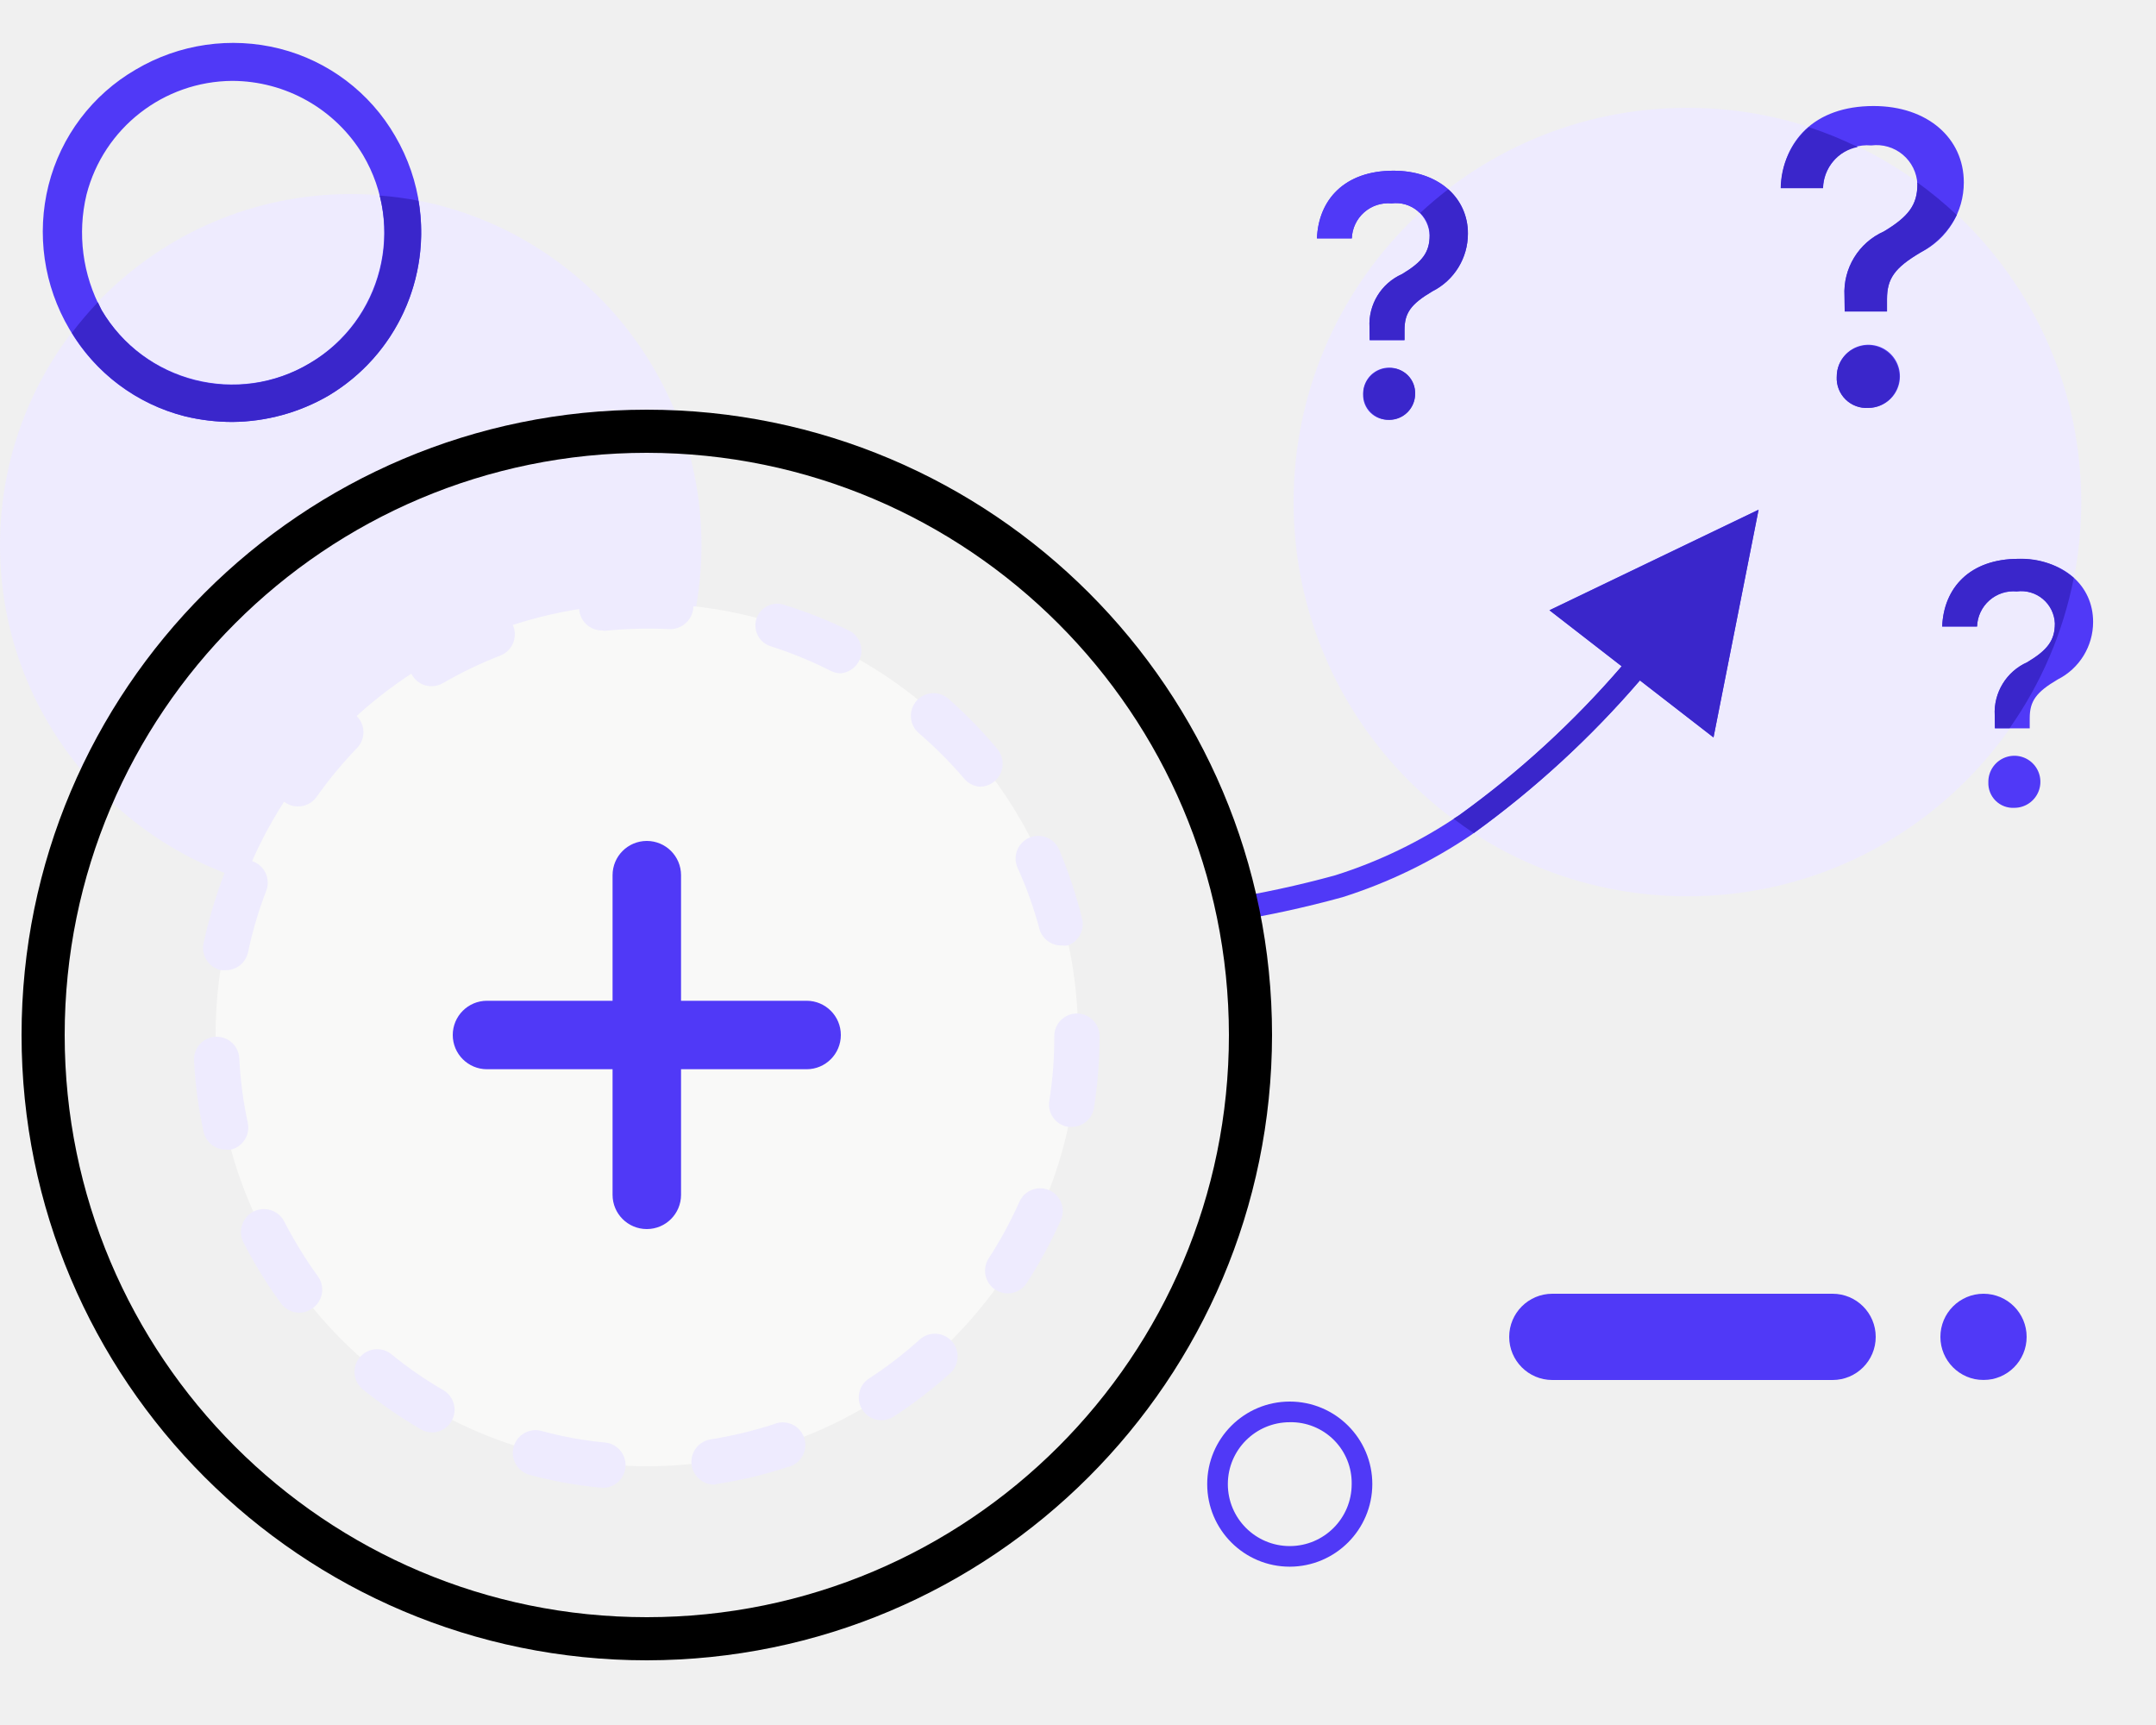
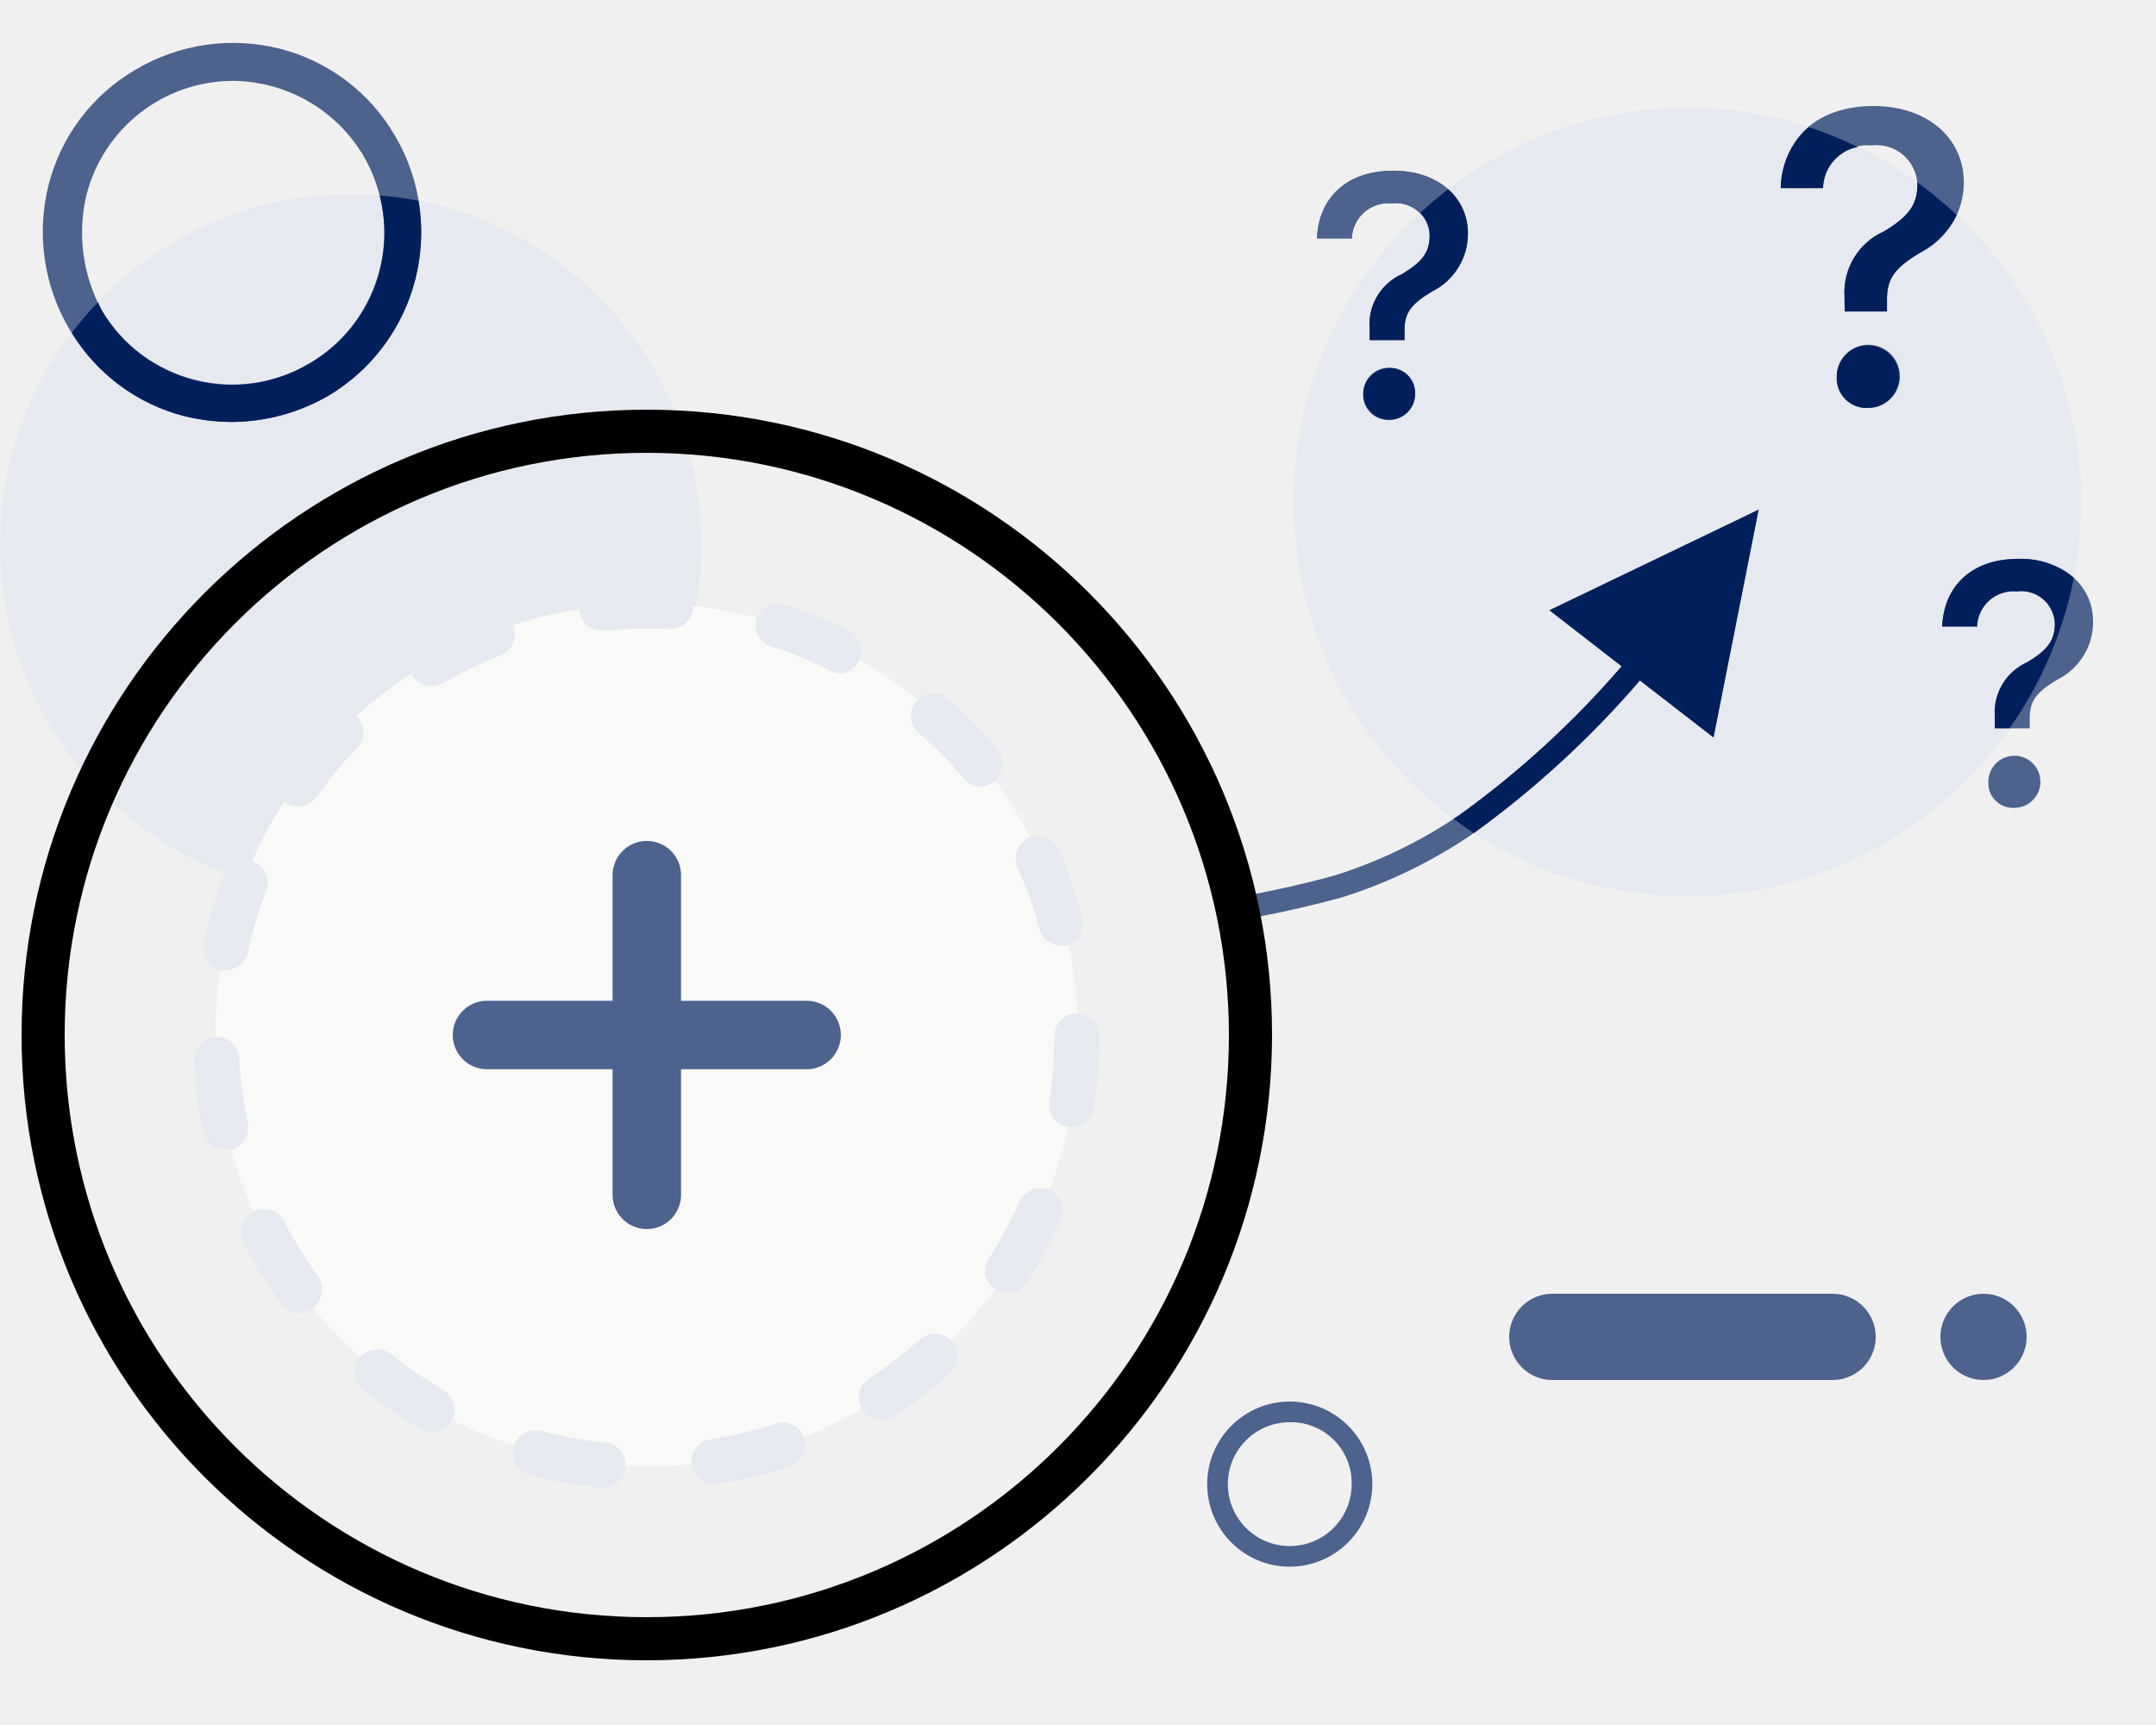
<svg xmlns="http://www.w3.org/2000/svg" id="Layer_1" data-name="Layer 1" viewBox="0 0 100 80">
  <defs>
    <mask id="mask" x="90" y="59.998" width="4" height="4" maskUnits="userSpaceOnUse">
      <g id="mask-2">
        <polygon id="path-1" points="90 59.998 94 59.998 94 63.998 90 63.998 90 59.998" style="fill:#fff" />
      </g>
    </mask>
  </defs>
  <g id="_-copy-11" data-name="?-copy-11" style="isolation:isolate">
    <g style="isolation:isolate">
-       <path d="M64.63,7.917c2.063,0,3.453,1.226,3.453,2.922a2.985,2.985,0,0,1-1.64,2.671c-1.008.594-1.3,1.008-1.3,1.8v.469H63.529l-.008-.594a2.545,2.545,0,0,1,1.508-2.468c.945-.571,1.281-1.016,1.281-1.8a1.563,1.563,0,0,0-1.766-1.485A1.691,1.691,0,0,0,62.7,11.057H61.083C61.154,9.26,62.365,7.917,64.63,7.917ZM63.224,18.276a1.207,1.207,0,1,1,1.211,1.188A1.142,1.142,0,0,1,63.224,18.276Z" style="fill:#5039f7" />
+       <path d="M64.63,7.917c2.063,0,3.453,1.226,3.453,2.922a2.985,2.985,0,0,1-1.64,2.671c-1.008.594-1.3,1.008-1.3,1.8v.469H63.529l-.008-.594a2.545,2.545,0,0,1,1.508-2.468c.945-.571,1.281-1.016,1.281-1.8a1.563,1.563,0,0,0-1.766-1.485A1.691,1.691,0,0,0,62.7,11.057H61.083C61.154,9.26,62.365,7.917,64.63,7.917ZM63.224,18.276a1.207,1.207,0,1,1,1.211,1.188A1.142,1.142,0,0,1,63.224,18.276Z" style="fill:#4d628c" />
    </g>
  </g>
  <g id="Oval-Copy-5">
-     <ellipse cx="78.266" cy="23.284" rx="18.266" ry="18.284" style="fill:#eeebfe" />
+     <ellipse cx="78.266" cy="23.284" rx="18.266" ry="18.284" style="fill:#e6e9ef" />
  </g>
  <g id="Oval-Copy-6">
-     <ellipse cx="16.268" cy="25.284" rx="16.268" ry="16.284" style="fill:#eeebfe" />
+     <ellipse cx="16.268" cy="25.284" rx="16.268" ry="16.284" style="fill:#e6e9ef" />
  </g>
  <g id="_-copy-4" data-name="?-copy-4" style="isolation:isolate">
    <g style="isolation:isolate">
-       <path d="M86.9,4.917c2.5,0,4.186,1.487,4.186,3.542a3.622,3.622,0,0,1-1.989,3.24c-1.222.72-1.572,1.222-1.572,2.178v.569H85.561l-.009-.72a3.086,3.086,0,0,1,1.828-2.993c1.146-.692,1.553-1.232,1.553-2.188a1.9,1.9,0,0,0-2.141-1.8,2.051,2.051,0,0,0-2.235,1.98H82.6C82.681,6.546,84.15,4.917,86.9,4.917Zm-1.705,12.56a1.464,1.464,0,1,1,1.468,1.44A1.384,1.384,0,0,1,85.192,17.477Z" style="fill:#5039f7" />
+       <path d="M86.9,4.917c2.5,0,4.186,1.487,4.186,3.542a3.622,3.622,0,0,1-1.989,3.24c-1.222.72-1.572,1.222-1.572,2.178v.569H85.561l-.009-.72a3.086,3.086,0,0,1,1.828-2.993c1.146-.692,1.553-1.232,1.553-2.188a1.9,1.9,0,0,0-2.141-1.8,2.051,2.051,0,0,0-2.235,1.98H82.6C82.681,6.546,84.15,4.917,86.9,4.917Zm-1.705,12.56a1.464,1.464,0,1,1,1.468,1.44A1.384,1.384,0,0,1,85.192,17.477Z" style="fill:#4d628c" />
    </g>
  </g>
  <g id="_-copy-10" data-name="?-copy-10" style="isolation:isolate">
    <g style="isolation:isolate">
-       <path d="M93.63,25.917c2.063,0,3.453,1.226,3.453,2.922a2.985,2.985,0,0,1-1.64,2.671c-1.008.594-1.3,1.008-1.3,1.8v.469H92.529l-.008-.594a2.545,2.545,0,0,1,1.508-2.468c.945-.571,1.281-1.016,1.281-1.8a1.563,1.563,0,0,0-1.766-1.485A1.691,1.691,0,0,0,91.7,29.057H90.083C90.154,27.26,91.365,25.917,93.63,25.917ZM92.224,36.276a1.207,1.207,0,1,1,1.211,1.188A1.142,1.142,0,0,1,92.224,36.276Z" style="fill:#5039f7" />
+       <path d="M93.63,25.917c2.063,0,3.453,1.226,3.453,2.922a2.985,2.985,0,0,1-1.64,2.671c-1.008.594-1.3,1.008-1.3,1.8v.469H92.529l-.008-.594a2.545,2.545,0,0,1,1.508-2.468c.945-.571,1.281-1.016,1.281-1.8a1.563,1.563,0,0,0-1.766-1.485A1.691,1.691,0,0,0,91.7,29.057H90.083C90.154,27.26,91.365,25.917,93.63,25.917ZM92.224,36.276a1.207,1.207,0,1,1,1.211,1.188A1.142,1.142,0,0,1,92.224,36.276Z" style="fill:#4d628c" />
    </g>
  </g>
  <g id="_-copy-11-2" data-name="?-copy-11" style="isolation:isolate">
    <g style="isolation:isolate">
-       <path d="M64.63,7.917c2.063,0,3.453,1.226,3.453,2.922a2.985,2.985,0,0,1-1.64,2.671c-1.008.594-1.3,1.008-1.3,1.8v.469H63.529l-.008-.594a2.545,2.545,0,0,1,1.508-2.468c.945-.571,1.281-1.016,1.281-1.8a1.563,1.563,0,0,0-1.766-1.485A1.691,1.691,0,0,0,62.7,11.057H61.083C61.154,9.26,62.365,7.917,64.63,7.917ZM63.224,18.276a1.207,1.207,0,1,1,1.211,1.188A1.142,1.142,0,0,1,63.224,18.276Z" style="fill:#5039f7" />
+       <path d="M64.63,7.917c2.063,0,3.453,1.226,3.453,2.922a2.985,2.985,0,0,1-1.64,2.671c-1.008.594-1.3,1.008-1.3,1.8v.469H63.529l-.008-.594a2.545,2.545,0,0,1,1.508-2.468c.945-.571,1.281-1.016,1.281-1.8a1.563,1.563,0,0,0-1.766-1.485A1.691,1.691,0,0,0,62.7,11.057H61.083C61.154,9.26,62.365,7.917,64.63,7.917ZM63.224,18.276a1.207,1.207,0,1,1,1.211,1.188A1.142,1.142,0,0,1,63.224,18.276Z" style="fill:#4d628c" />
    </g>
  </g>
  <g id="Line-2-Copy-3">
-     <path d="M76.064,31.554a44.621,44.621,0,0,1-7.785,7.139,23.112,23.112,0,0,1-6.017,2.918,48.858,48.858,0,0,1-5.376,1.159l-.121-1.063a46.924,46.924,0,0,0,5.168-1.114,21.982,21.982,0,0,0,5.739-2.782A43.455,43.455,0,0,0,75.217,30.9l-3.352-2.6,9.7-4.662L79.476,34.2Z" style="fill:#5039f7" />
+     <path d="M76.064,31.554a44.621,44.621,0,0,1-7.785,7.139,23.112,23.112,0,0,1-6.017,2.918,48.858,48.858,0,0,1-5.376,1.159l-.121-1.063a46.924,46.924,0,0,0,5.168-1.114,21.982,21.982,0,0,0,5.739-2.782A43.455,43.455,0,0,0,75.217,30.9l-3.352-2.6,9.7-4.662L79.476,34.2Z" style="fill:#4d628c" />
  </g>
  <g id="Shape">
-     <path d="M10.773,19.569a9.414,9.414,0,0,1-2.2-.263,8.632,8.632,0,0,1-5.355-4.043,8.88,8.88,0,0,1-.966-6.678A8.639,8.639,0,0,1,6.3,3.224a8.86,8.86,0,0,1,6.672-.967A8.636,8.636,0,0,1,18.323,6.3,8.829,8.829,0,0,1,15.25,18.339,9.029,9.029,0,0,1,10.773,19.569Zm0-15.818a7.029,7.029,0,0,0-6.76,5.273,7.584,7.584,0,0,0,.7,5.361A7.048,7.048,0,1,0,16.831,7.179,7.1,7.1,0,0,0,10.773,3.751Z" style="fill:#5039f7" />
+     <path d="M10.773,19.569a9.414,9.414,0,0,1-2.2-.263,8.632,8.632,0,0,1-5.355-4.043,8.88,8.88,0,0,1-.966-6.678A8.639,8.639,0,0,1,6.3,3.224a8.86,8.86,0,0,1,6.672-.967A8.636,8.636,0,0,1,18.323,6.3,8.829,8.829,0,0,1,15.25,18.339,9.029,9.029,0,0,1,10.773,19.569Zm0-15.818a7.029,7.029,0,0,0-6.76,5.273,7.584,7.584,0,0,0,.7,5.361A7.048,7.048,0,1,0,16.831,7.179,7.1,7.1,0,0,0,10.773,3.751Z" style="fill:#4d628c" />
  </g>
  <g id="Shape-Copy-4">
-     <path d="M59.825,72.658a3.829,3.829,0,1,1,3.826-3.829A3.838,3.838,0,0,1,59.825,72.658Zm0-6.7a2.872,2.872,0,1,0,2.869,2.872A2.819,2.819,0,0,0,59.825,65.957Z" style="fill:#5039f7" />
+     <path d="M59.825,72.658a3.829,3.829,0,1,1,3.826-3.829A3.838,3.838,0,0,1,59.825,72.658Zm0-6.7a2.872,2.872,0,1,0,2.869,2.872A2.819,2.819,0,0,0,59.825,65.957Z" style="fill:#4d628c" />
  </g>
  <g id="bf-dots-copy">
    <g id="Fill-27-Copy">
-       <path d="M85,60H72a2,2,0,0,0,0,4H85a2,2,0,0,0,0-4" style="fill:#5039f7" />
+       <path d="M85,60H72a2,2,0,0,0,0,4H85a2,2,0,0,0,0-4" style="fill:#4d628c" />
    </g>
    <g id="Group-31-Copy">
      <g style="mask:url(#mask)">
        <g id="Fill-29">
-           <path d="M94,62a2,2,0,1,1-2-2,2,2,0,0,1,2,2" style="fill:#5039f7" />
+           <path d="M94,62a2,2,0,1,1-2-2,2,2,0,0,1,2,2" style="fill:#4d628c" />
        </g>
      </g>
    </g>
  </g>
  <g id="Oval-3">
    <path d="M30,77A29,29,0,1,1,59,48,29.033,29.033,0,0,1,30,77Zm0-56A27,27,0,1,0,57,48,27.03,27.03,0,0,0,30,21Z" />
  </g>
  <g id="Oval">
    <circle cx="30" cy="48" r="20" style="fill:#f9f9f8" />
  </g>
  <g id="Shape-2" data-name="Shape">
-     <path d="M27.9,68.988h-.1a19.7,19.7,0,0,1-3.233-.589,1.055,1.055,0,0,1,.535-2.041,17.025,17.025,0,0,0,2.919.537A1.053,1.053,0,0,1,27.9,69Zm5.25-.137a1.055,1.055,0,0,1-.168-2.1,19.615,19.615,0,0,0,2.888-.694,1.051,1.051,0,1,1,.64,1.988,19.8,19.8,0,0,1-3.213.768ZM20.057,66.432a1.05,1.05,0,0,1-.525-.137,22,22,0,0,1-2.719-1.872,1.051,1.051,0,0,1,1.312-1.641,18.343,18.343,0,0,0,2.426,1.683,1.052,1.052,0,0,1-.525,1.967Zm20.832-.568a1.053,1.053,0,0,1-.578-1.936,18.557,18.557,0,0,0,2.352-1.809,1.053,1.053,0,0,1,1.407,1.567,20.926,20.926,0,0,1-2.614,2.009,1.049,1.049,0,0,1-.578.169ZM13.873,60.878a1.052,1.052,0,0,1-.84-.431A20.87,20.87,0,0,1,11.3,57.638a1.064,1.064,0,1,1,1.9-.957,19.975,19.975,0,0,0,1.554,2.524,1.054,1.054,0,0,1-.263,1.473A1.044,1.044,0,0,1,13.873,60.878Zm32.864-.894a1.052,1.052,0,0,1-.882-1.62,18.954,18.954,0,0,0,1.418-2.609,1.051,1.051,0,1,1,1.921.852,21.411,21.411,0,0,1-1.575,2.9A1.051,1.051,0,0,1,46.737,59.984ZM10.492,53.315a1.051,1.051,0,0,1-1.05-.831A20.078,20.078,0,0,1,9,49.191a1.051,1.051,0,1,1,2.1-.084,18.5,18.5,0,0,0,.388,2.946,1.051,1.051,0,0,1-.777,1.262A.81.81,0,0,1,10.492,53.315Zm39.217-1.052h-.158a1.051,1.051,0,0,1-.882-1.21,18.462,18.462,0,0,0,.231-3,1.05,1.05,0,1,1,2.1,0,21.206,21.206,0,0,1-.252,3.282A1.051,1.051,0,0,1,49.709,52.263ZM10.471,44.994h-.21a1.05,1.05,0,0,1-.819-1.251,22.325,22.325,0,0,1,.934-3.156,1.051,1.051,0,1,1,1.964.747,18.482,18.482,0,0,0-.84,2.85A1.05,1.05,0,0,1,10.471,44.994Zm38.786-1.146a1.05,1.05,0,0,1-1.05-.779,17.847,17.847,0,0,0-1-2.8,1.053,1.053,0,1,1,1.921-.862,21.468,21.468,0,0,1,1.05,3.156,1.052,1.052,0,0,1-.651,1.283A.892.892,0,0,1,49.257,43.848ZM13.831,37.4a1.056,1.056,0,0,1-.872-1.673,22.131,22.131,0,0,1,2.1-2.514A1.052,1.052,0,1,1,16.55,34.7a19.731,19.731,0,0,0-1.869,2.261A1.049,1.049,0,0,1,13.831,37.4Zm31.625-.915a1.049,1.049,0,0,1-.756-.4,19.771,19.771,0,0,0-2.1-2.1A1.051,1.051,0,0,1,44,32.414a21.211,21.211,0,0,1,2.278,2.346,1.065,1.065,0,0,1-.819,1.725Zm-25.472-4.66a1.052,1.052,0,0,1-.483-1.967,22.543,22.543,0,0,1,2.971-1.431,1.054,1.054,0,0,1,.756,1.967,19.351,19.351,0,0,0-2.677,1.284A1.048,1.048,0,0,1,19.984,31.825ZM39,31.225a1.051,1.051,0,0,1-.473-.115,18.715,18.715,0,0,0-2.74-1.126,1.011,1.011,0,1,1,.64-1.914,20.18,20.18,0,0,1,3.024,1.209A1.052,1.052,0,0,1,39,31.225ZM27.9,29.237a1.054,1.054,0,0,1-.115-2.1,21.454,21.454,0,0,1,3.265-.115A1.078,1.078,0,1,1,31,29.174a20.206,20.206,0,0,0-2.972.084Z" style="fill:#eeebfe" />
+     <path d="M27.9,68.988h-.1a19.7,19.7,0,0,1-3.233-.589,1.055,1.055,0,0,1,.535-2.041,17.025,17.025,0,0,0,2.919.537A1.053,1.053,0,0,1,27.9,69Zm5.25-.137a1.055,1.055,0,0,1-.168-2.1,19.615,19.615,0,0,0,2.888-.694,1.051,1.051,0,1,1,.64,1.988,19.8,19.8,0,0,1-3.213.768ZM20.057,66.432a1.05,1.05,0,0,1-.525-.137,22,22,0,0,1-2.719-1.872,1.051,1.051,0,0,1,1.312-1.641,18.343,18.343,0,0,0,2.426,1.683,1.052,1.052,0,0,1-.525,1.967Zm20.832-.568a1.053,1.053,0,0,1-.578-1.936,18.557,18.557,0,0,0,2.352-1.809,1.053,1.053,0,0,1,1.407,1.567,20.926,20.926,0,0,1-2.614,2.009,1.049,1.049,0,0,1-.578.169ZM13.873,60.878a1.052,1.052,0,0,1-.84-.431A20.87,20.87,0,0,1,11.3,57.638a1.064,1.064,0,1,1,1.9-.957,19.975,19.975,0,0,0,1.554,2.524,1.054,1.054,0,0,1-.263,1.473A1.044,1.044,0,0,1,13.873,60.878Zm32.864-.894a1.052,1.052,0,0,1-.882-1.62,18.954,18.954,0,0,0,1.418-2.609,1.051,1.051,0,1,1,1.921.852,21.411,21.411,0,0,1-1.575,2.9A1.051,1.051,0,0,1,46.737,59.984ZM10.492,53.315a1.051,1.051,0,0,1-1.05-.831A20.078,20.078,0,0,1,9,49.191a1.051,1.051,0,1,1,2.1-.084,18.5,18.5,0,0,0,.388,2.946,1.051,1.051,0,0,1-.777,1.262A.81.81,0,0,1,10.492,53.315Zm39.217-1.052h-.158a1.051,1.051,0,0,1-.882-1.21,18.462,18.462,0,0,0,.231-3,1.05,1.05,0,1,1,2.1,0,21.206,21.206,0,0,1-.252,3.282A1.051,1.051,0,0,1,49.709,52.263ZM10.471,44.994h-.21a1.05,1.05,0,0,1-.819-1.251,22.325,22.325,0,0,1,.934-3.156,1.051,1.051,0,1,1,1.964.747,18.482,18.482,0,0,0-.84,2.85A1.05,1.05,0,0,1,10.471,44.994Zm38.786-1.146a1.05,1.05,0,0,1-1.05-.779,17.847,17.847,0,0,0-1-2.8,1.053,1.053,0,1,1,1.921-.862,21.468,21.468,0,0,1,1.05,3.156,1.052,1.052,0,0,1-.651,1.283A.892.892,0,0,1,49.257,43.848ZM13.831,37.4a1.056,1.056,0,0,1-.872-1.673,22.131,22.131,0,0,1,2.1-2.514A1.052,1.052,0,1,1,16.55,34.7a19.731,19.731,0,0,0-1.869,2.261A1.049,1.049,0,0,1,13.831,37.4Zm31.625-.915a1.049,1.049,0,0,1-.756-.4,19.771,19.771,0,0,0-2.1-2.1A1.051,1.051,0,0,1,44,32.414a21.211,21.211,0,0,1,2.278,2.346,1.065,1.065,0,0,1-.819,1.725Zm-25.472-4.66a1.052,1.052,0,0,1-.483-1.967,22.543,22.543,0,0,1,2.971-1.431,1.054,1.054,0,0,1,.756,1.967,19.351,19.351,0,0,0-2.677,1.284A1.048,1.048,0,0,1,19.984,31.825ZM39,31.225a1.051,1.051,0,0,1-.473-.115,18.715,18.715,0,0,0-2.74-1.126,1.011,1.011,0,1,1,.64-1.914,20.18,20.18,0,0,1,3.024,1.209A1.052,1.052,0,0,1,39,31.225ZM27.9,29.237a1.054,1.054,0,0,1-.115-2.1,21.454,21.454,0,0,1,3.265-.115A1.078,1.078,0,1,1,31,29.174a20.206,20.206,0,0,0-2.972.084Z" style="fill:#e6e9ef" />
  </g>
  <g id="Shape-3" data-name="Shape">
-     <path d="M37.412,46.412H31.588V40.588a1.588,1.588,0,1,0-3.176,0v5.824H22.588a1.588,1.588,0,1,0,0,3.176h5.824v5.824a1.588,1.588,0,1,0,3.176,0V49.588h5.824a1.588,1.588,0,1,0,0-3.176Z" style="fill:#5039f7" />
+     <path d="M37.412,46.412H31.588V40.588a1.588,1.588,0,1,0-3.176,0v5.824H22.588a1.588,1.588,0,1,0,0,3.176h5.824v5.824a1.588,1.588,0,1,0,3.176,0V49.588h5.824a1.588,1.588,0,1,0,0-3.176Z" style="fill:#4d628c" />
  </g>
-   <path d="M66.31,10.909c0,.789-.336,1.234-1.281,1.8a2.545,2.545,0,0,0-1.508,2.468l.008.594h1.617v-.469c0-.789.289-1.2,1.3-1.8a2.985,2.985,0,0,0,1.64-2.671,2.7,2.7,0,0,0-.913-2.055q-.678.521-1.3,1.1A1.368,1.368,0,0,1,66.31,10.909Z" style="fill:#3a26cb" />
-   <path d="M64.435,17.073a1.2,1.2,0,1,0,1.2,1.2A1.142,1.142,0,0,0,64.435,17.073Z" style="fill:#3a26cb" />
-   <path d="M88.924,8.456c0,.03.009.058.009.089,0,.956-.407,1.5-1.553,2.188a3.086,3.086,0,0,0-1.828,2.993l.009.72h1.961v-.569c0-.956.35-1.458,1.572-2.178A4.054,4.054,0,0,0,90.76,9.971,18.254,18.254,0,0,0,88.924,8.456Z" style="fill:#3a26cb" />
-   <path d="M86.168,6.819a18,18,0,0,0-2.275-.925,3.806,3.806,0,0,0-1.3,2.831h1.961A1.98,1.98,0,0,1,86.168,6.819Z" style="fill:#3a26cb" />
-   <path d="M86.66,18.917a1.45,1.45,0,1,0-1.468-1.44A1.373,1.373,0,0,0,86.66,18.917Z" style="fill:#3a26cb" />
-   <path d="M93.63,25.917c-2.265,0-3.476,1.343-3.547,3.14H91.7a1.691,1.691,0,0,1,1.843-1.633,1.563,1.563,0,0,1,1.766,1.485c0,.789-.336,1.234-1.281,1.8a2.545,2.545,0,0,0-1.508,2.468l.008.594h.682A18.177,18.177,0,0,0,96.187,26.8,3.747,3.747,0,0,0,93.63,25.917Z" style="fill:#3a26cb" />
-   <path d="M75.217,30.9a43.455,43.455,0,0,1-7.545,6.914c-.082.057-.169.1-.252.16.308.228.619.453.942.662a44.8,44.8,0,0,0,7.7-7.079L79.476,34.2l2.092-10.559-9.7,4.662Z" style="fill:#3a26cb" />
-   <path d="M14.373,16.845a7,7,0,0,1-9.658-2.46c-.063-.122-.117-.246-.174-.369a16.385,16.385,0,0,0-1.208,1.421,8.652,8.652,0,0,0,5.245,3.869,9.414,9.414,0,0,0,2.2.263,9.036,9.036,0,0,0,4.478-1.23,8.807,8.807,0,0,0,4.154-9.03,16.109,16.109,0,0,0-1.8-.241A6.971,6.971,0,0,1,14.373,16.845Z" style="fill:#3a26cb" />
+   <path d="M66.31,10.909c0,.789-.336,1.234-1.281,1.8a2.545,2.545,0,0,0-1.508,2.468l.008.594h1.617v-.469c0-.789.289-1.2,1.3-1.8a2.985,2.985,0,0,0,1.64-2.671,2.7,2.7,0,0,0-.913-2.055q-.678.521-1.3,1.1A1.368,1.368,0,0,1,66.31,10.909Z" style="fill:#011F5B" />
+   <path d="M64.435,17.073a1.2,1.2,0,1,0,1.2,1.2A1.142,1.142,0,0,0,64.435,17.073Z" style="fill:#011F5B" />
+   <path d="M88.924,8.456c0,.03.009.058.009.089,0,.956-.407,1.5-1.553,2.188a3.086,3.086,0,0,0-1.828,2.993l.009.72h1.961v-.569c0-.956.35-1.458,1.572-2.178A4.054,4.054,0,0,0,90.76,9.971,18.254,18.254,0,0,0,88.924,8.456Z" style="fill:#011F5B" />
+   <path d="M86.168,6.819a18,18,0,0,0-2.275-.925,3.806,3.806,0,0,0-1.3,2.831h1.961A1.98,1.98,0,0,1,86.168,6.819Z" style="fill:#011F5B" />
+   <path d="M86.66,18.917a1.45,1.45,0,1,0-1.468-1.44A1.373,1.373,0,0,0,86.66,18.917Z" style="fill:#011F5B" />
+   <path d="M93.63,25.917c-2.265,0-3.476,1.343-3.547,3.14H91.7a1.691,1.691,0,0,1,1.843-1.633,1.563,1.563,0,0,1,1.766,1.485c0,.789-.336,1.234-1.281,1.8a2.545,2.545,0,0,0-1.508,2.468l.008.594h.682A18.177,18.177,0,0,0,96.187,26.8,3.747,3.747,0,0,0,93.63,25.917Z" style="fill:#011F5B" />
+   <path d="M75.217,30.9a43.455,43.455,0,0,1-7.545,6.914c-.082.057-.169.1-.252.16.308.228.619.453.942.662a44.8,44.8,0,0,0,7.7-7.079L79.476,34.2l2.092-10.559-9.7,4.662Z" style="fill:#011F5B" />
+   <path d="M14.373,16.845a7,7,0,0,1-9.658-2.46c-.063-.122-.117-.246-.174-.369a16.385,16.385,0,0,0-1.208,1.421,8.652,8.652,0,0,0,5.245,3.869,9.414,9.414,0,0,0,2.2.263,9.036,9.036,0,0,0,4.478-1.23,8.807,8.807,0,0,0,4.154-9.03,16.109,16.109,0,0,0-1.8-.241A6.971,6.971,0,0,1,14.373,16.845Z" style="fill:#011F5B" />
</svg>
